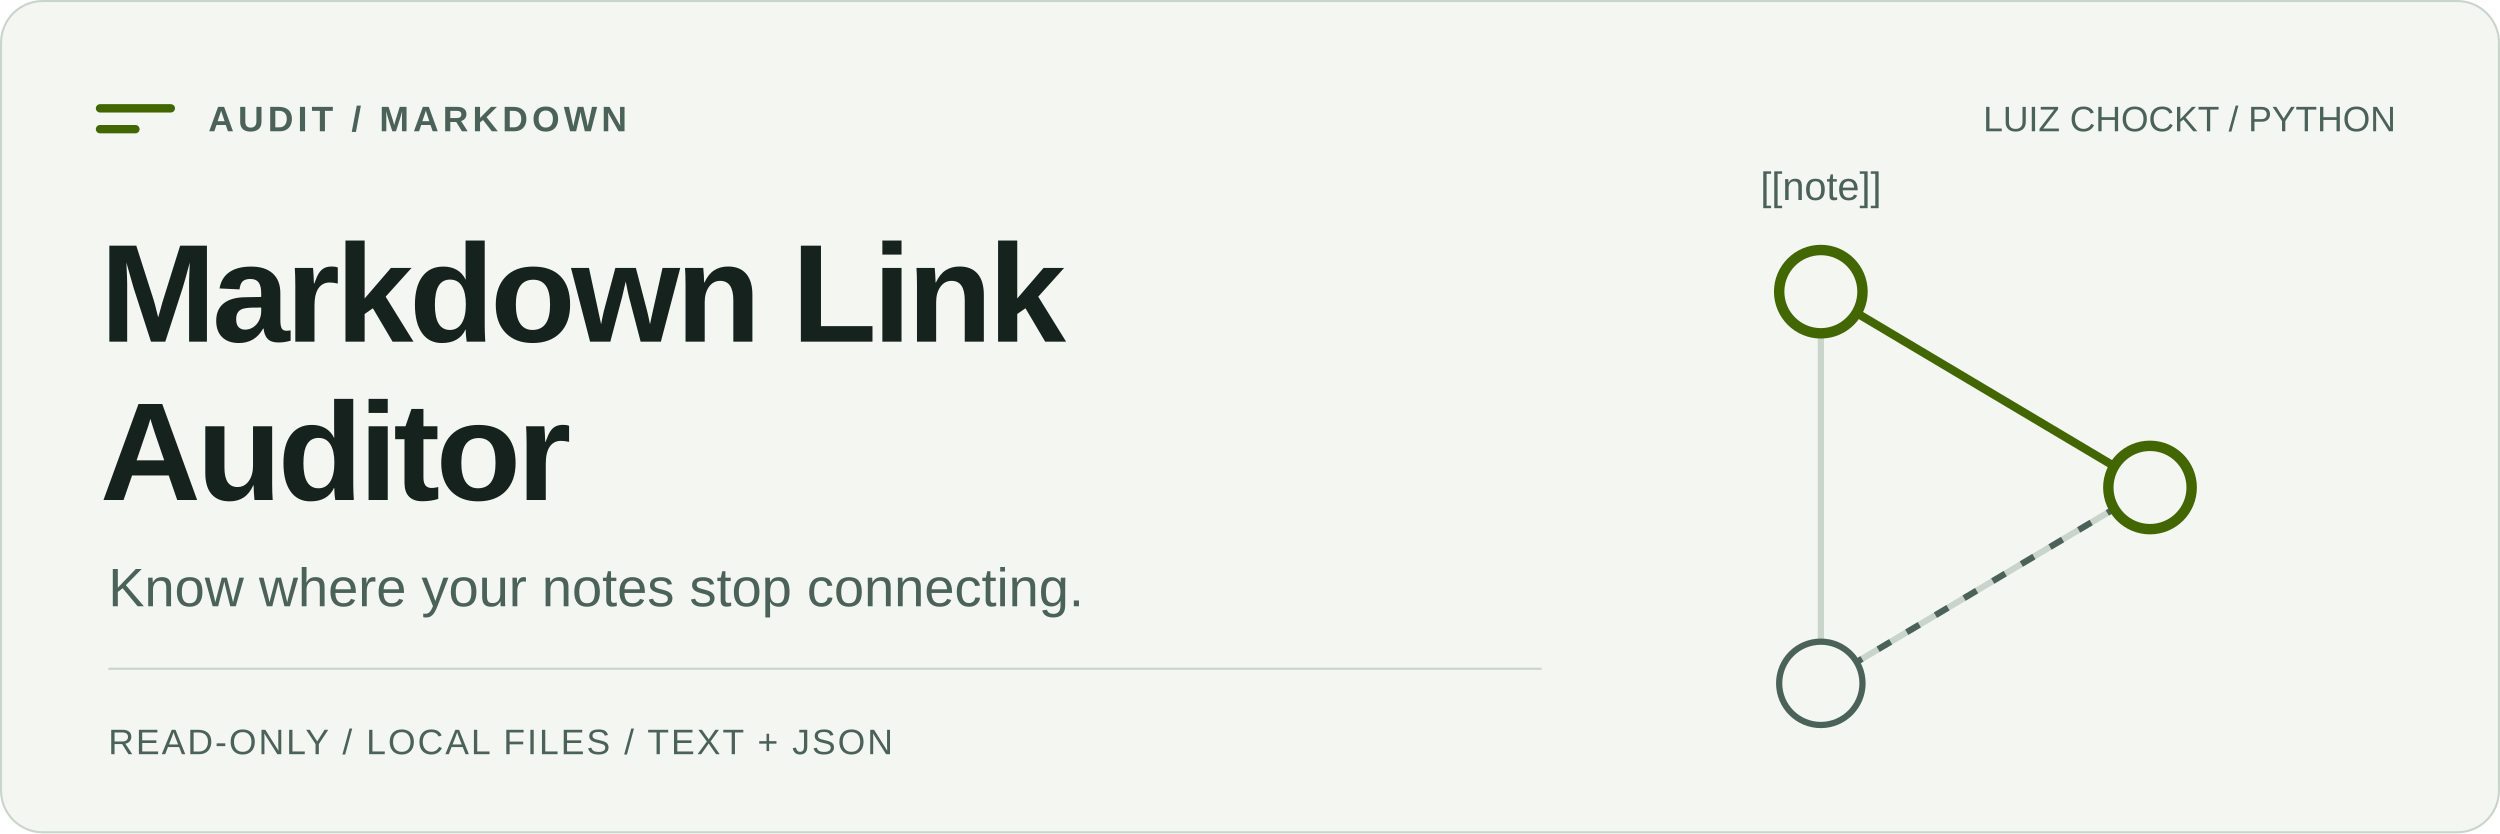
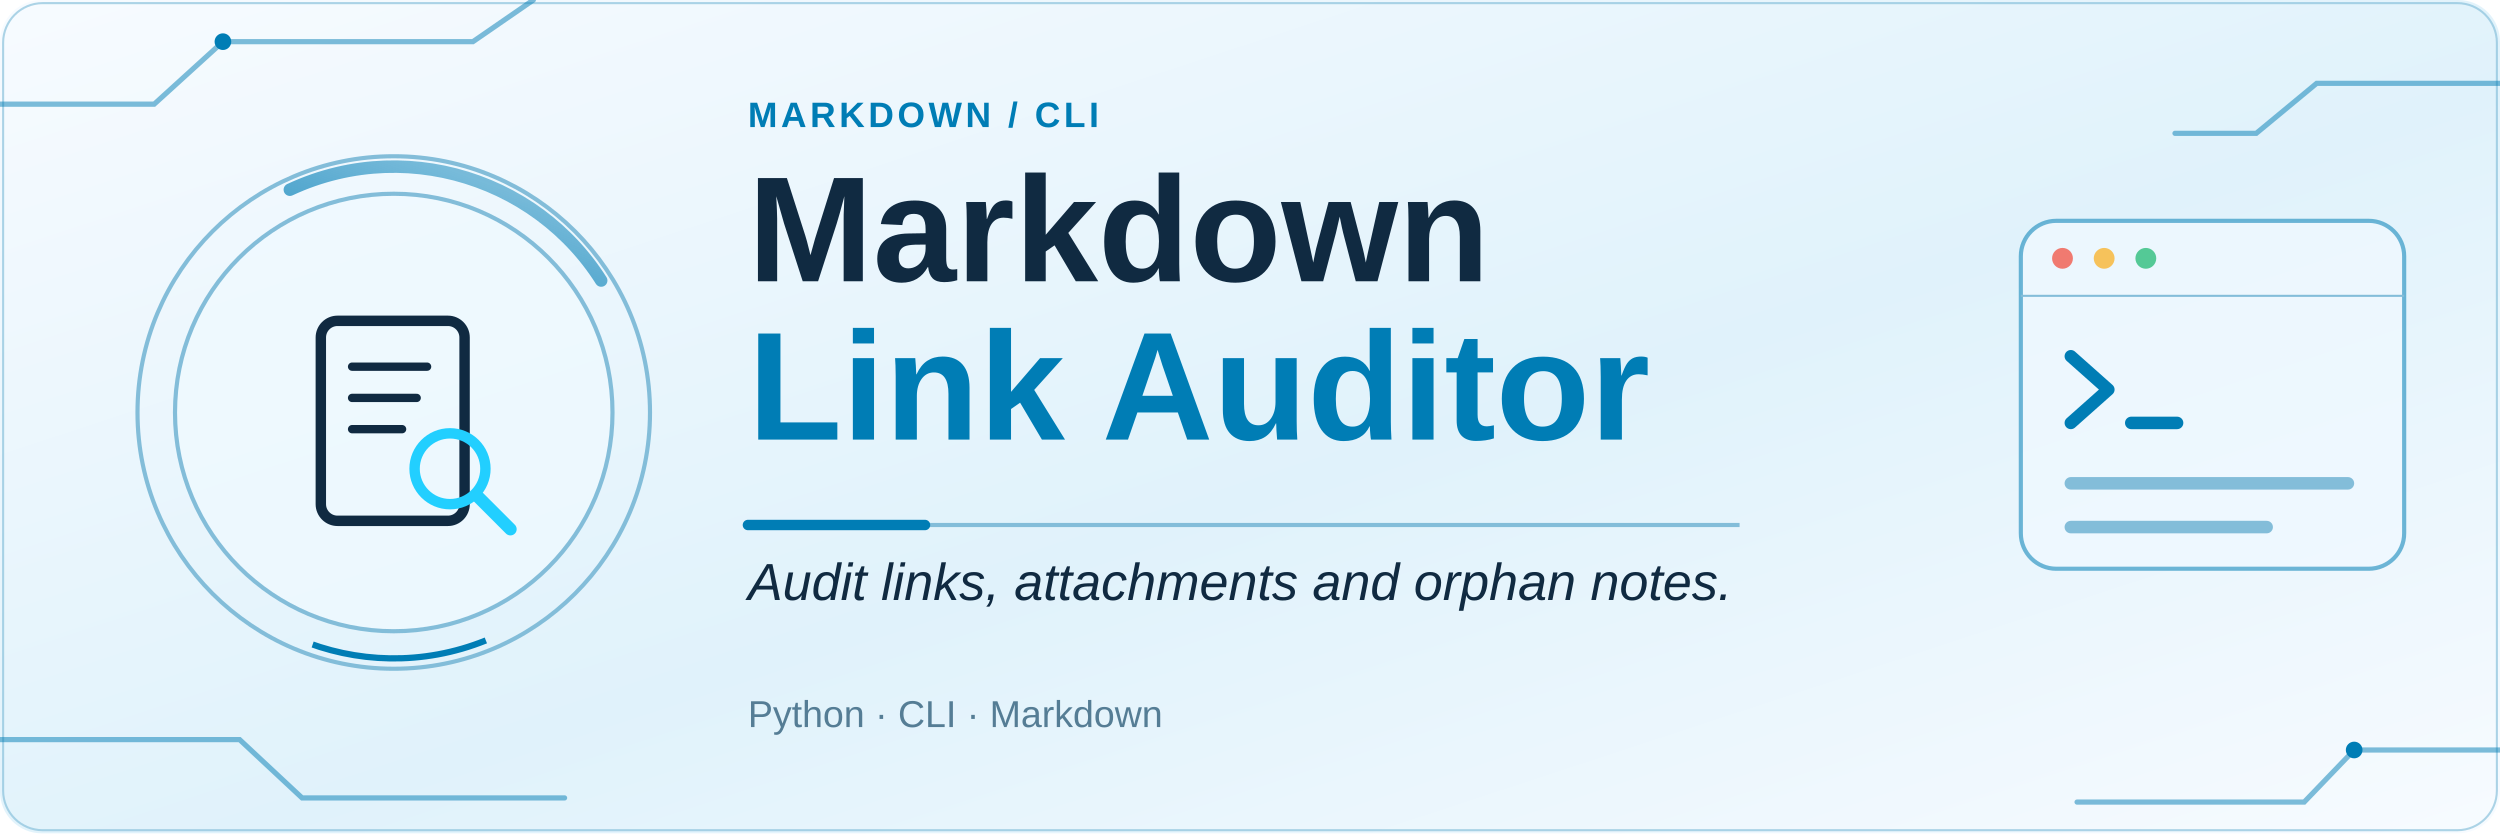
<svg xmlns="http://www.w3.org/2000/svg" width="1200" height="400" viewBox="0 0 1200 400" role="img" aria-labelledby="title desc">
-   <rect x="0.5" y="0.5" width="1199" height="399" rx="20" fill="#F4F6F2" stroke="#C9D4CA" />
-   <g font-family="Arial, Helvetica, sans-serif">
-     <path d="M48 52h34m-34 10h17" stroke="#426600" stroke-width="4" stroke-linecap="round" />
-     <text x="100" y="63" fill="#4B6258" font-size="17" font-weight="700" letter-spacing="2">AUDIT / MARKDOWN</text>
-     <text x="1150" y="63" fill="#4B6258" font-size="17" text-anchor="end">LUIZ CHOCKT / PYTHON</text>
-     <text x="48" y="164" fill="#15221E" font-size="67" font-weight="700" letter-spacing="-2">Markdown Link</text>
-     <text x="48" y="240" fill="#15221E" font-size="67" font-weight="700" letter-spacing="-2">Auditor</text>
-     <text x="52" y="291" fill="#4B6258" font-size="26">Know where your notes stop connecting.</text>
-     <line x1="52" y1="321" x2="740" y2="321" stroke="#C9D4CA" />
-     <text x="52" y="362" fill="#4B6258" font-size="17" letter-spacing="1">READ-ONLY  /  LOCAL FILES  /  TEXT + JSON</text>
-     <path d="M874 140l158 94-158 94m0-188v188" stroke="#C9D4CA" stroke-width="3" fill="none" />
-     <path d="M874 140l158 94" stroke="#426600" stroke-width="4" />
-     <path d="M874 328l158-94" stroke="#4B6258" stroke-width="3" stroke-dasharray="7 9" />
-     <circle cx="874" cy="140" r="20" fill="#F4F6F2" stroke="#426600" stroke-width="5" />
-     <circle cx="1032" cy="234" r="20" fill="#F4F6F2" stroke="#426600" stroke-width="5" />
-     <circle cx="874" cy="328" r="20" fill="#F4F6F2" stroke="#4B6258" stroke-width="3" />
-     <text x="845" y="96" fill="#4B6258" font-size="19">[[note]]</text>
+   <defs>
+     <linearGradient id="bg" x2="1" y2="1">
+       <stop stop-color="#F7FBFF" />
+       <stop offset=".55" stop-color="#E0F2FB" />
+       <stop offset="1" stop-color="#F7FBFF" />
+     </linearGradient>
+     <linearGradient id="ring" x2="1" y2="1">
+       <stop stop-color="#007DB5" stop-opacity=".25" />
+       <stop offset=".5" stop-color="#007DB5" />
+       <stop offset="1" stop-color="#007DB5" stop-opacity=".3" />
+     </linearGradient>
+   </defs>
+   <rect width="1200" height="400" rx="20" fill="url(#bg)" />
+   <rect x="1.5" y="1.5" width="1197" height="397" rx="19" fill="none" stroke="#83BDD9" stroke-opacity=".65" />
+   <g fill="none" stroke="#007DB5" stroke-opacity=".5" stroke-width="2.5" stroke-linecap="round">
+     <path d="M0 50h74l33-30h120l29-20" />
+     <path d="M0 355h115l30 28h126" />
+     <path d="M1200 40h-88l-29 24h-39" />
+     <path d="M1200 360h-70l-24 25h-109" />
+   </g>
+   <g fill="#007DB5">
+     <circle cx="107" cy="20" r="4" />
+     <circle cx="1130" cy="360" r="4" />
+   </g>
+   <circle cx="189" cy="198" r="123" fill="none" stroke="#83BDD9" stroke-width="2" />
+   <circle cx="189" cy="198" r="105" fill="#EFF9FF" fill-opacity=".75" stroke="#83BDD9" stroke-width="2" />
+   <circle cx="189" cy="198" r="118" fill="none" stroke="url(#ring)" stroke-width="6" stroke-dasharray="170 620" stroke-linecap="round" transform="rotate(-115 189 198)" />
+   <circle cx="189" cy="198" r="118" fill="none" stroke="#007DB5" stroke-width="3" stroke-dasharray="85 680" transform="rotate(68 189 198)" />
+   <g color="#102A41" transform="translate(132 141) scale(1)">
+     <rect x="22" y="13" width="69" height="96" rx="8" stroke="currentColor" stroke-width="5" fill="none" />
+     <path d="M37 35h36M37 50h31M37 65h24" stroke="currentColor" stroke-width="4" stroke-linecap="round" />
+     <circle cx="84" cy="84" r="17" stroke="#22CFFF" stroke-width="5" fill="none" />
+     <path d="M97 97l16 16" stroke="#22CFFF" stroke-width="6" stroke-linecap="round" />
+   </g>
+   <g font-family="Arial,Helvetica,sans-serif">
+     <text x="359" y="61" fill="#007DB5" font-size="17" font-weight="700" letter-spacing="1.7">MARKDOWN / CLI</text>
+     <g font-weight="700" fill="#102A41">
+       <text x="359" y="135" font-size="72">Markdown</text>
+       <text x="359" y="211" font-size="74" fill="#007DB5">Link Auditor</text>
+     </g>
+     <path d="M359 252h476" stroke="#83BDD9" stroke-width="2" />
+     <path d="M359 252h85" stroke="#007DB5" stroke-width="5" stroke-linecap="round" />
+     <text x="359" y="288" font-size="25" font-style="italic" fill="#102A41">Audit links, attachments and orphan notes.</text>
+     <text x="359" y="349" font-size="18" fill="#557D95">Python · CLI · Markdown</text>
+   </g>
+   <g transform="translate(970 106)">
+     <rect width="184" height="167" rx="17" stroke="#007DB5" stroke-opacity=".55" stroke-width="2" fill="#EFF9FF" fill-opacity=".76" />
+     <path d="M0 36h184" stroke="#83BDD9" />
+     <circle cx="20" cy="18" r="5" fill="#F07A70" />
+     <circle cx="40" cy="18" r="5" fill="#F6C25B" />
+     <circle cx="60" cy="18" r="5" fill="#54C996" />
+     <path d="M24 65l18 16-18 16M53 97h22" stroke="#007DB5" stroke-width="6" fill="none" stroke-linejoin="round" stroke-linecap="round" />
+     <path d="M24 126h133M24 147h94" stroke="#83BDD9" stroke-width="6" stroke-linecap="round" />
  </g>
</svg>
